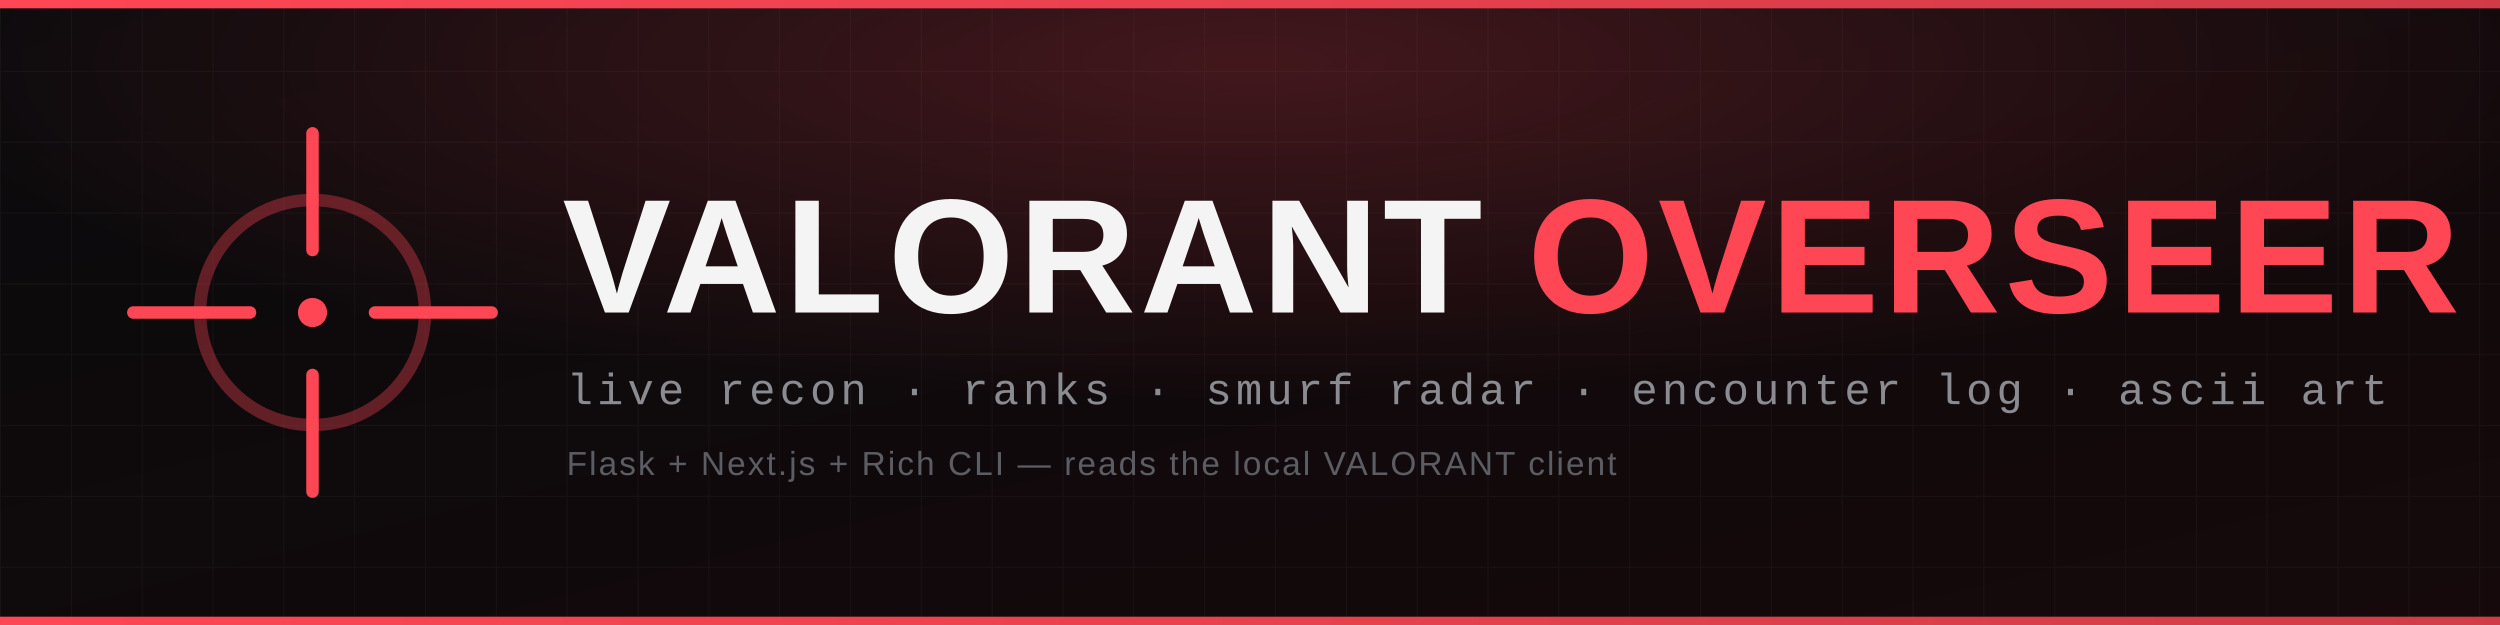
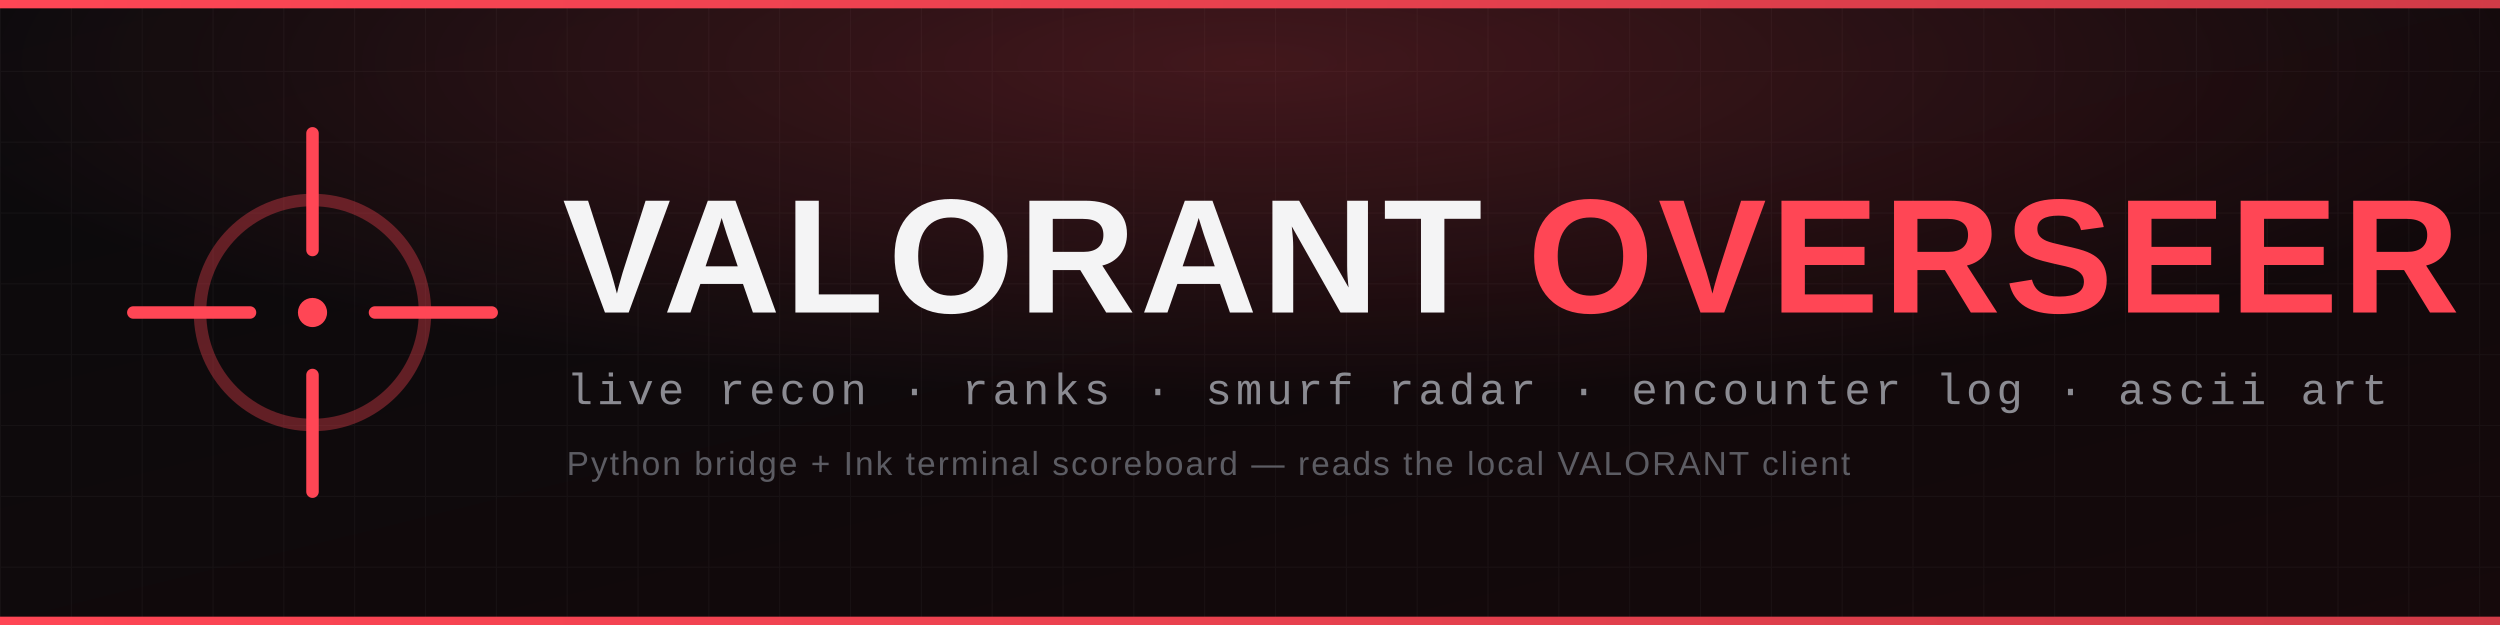
<svg xmlns="http://www.w3.org/2000/svg" width="1200" height="300" viewBox="0 0 1200 300" role="img" aria-label="Valorant Overseer">
  <defs>
    <linearGradient id="bg" x1="0" y1="0" x2="1" y2="1">
      <stop offset="0" stop-color="#0A0A0C" />
      <stop offset="1" stop-color="#15090B" />
    </linearGradient>
    <linearGradient id="red" x1="0" y1="0" x2="1" y2="0">
      <stop offset="0" stop-color="#FF4655" />
      <stop offset="1" stop-color="#D13B47" />
    </linearGradient>
    <radialGradient id="glow" cx="0.5" cy="0.1" r="0.9">
      <stop offset="0" stop-color="#FF4655" stop-opacity="0.22" />
      <stop offset="0.6" stop-color="#FF4655" stop-opacity="0" />
    </radialGradient>
    <pattern id="grid" width="34" height="34" patternUnits="userSpaceOnUse">
      <path d="M34 0H0V34" fill="none" stroke="#FFFFFF" stroke-opacity="0.035" stroke-width="1" />
    </pattern>
  </defs>
  <rect width="1200" height="300" fill="url(#bg)" />
  <rect width="1200" height="300" fill="url(#grid)" />
  <rect width="1200" height="300" fill="url(#glow)" />
  <rect x="0" y="0" width="1200" height="4" fill="url(#red)" />
  <rect x="0" y="296" width="1200" height="4" fill="url(#red)" />
  <g transform="translate(150 150)" stroke="#FF4655" stroke-width="6" fill="none" stroke-linecap="round">
    <circle r="54" stroke-opacity="0.35" />
    <line x1="-86" y1="0" x2="-30" y2="0" />
    <line x1="30" y1="0" x2="86" y2="0" />
    <line x1="0" y1="-86" x2="0" y2="-30" />
    <line x1="0" y1="30" x2="0" y2="86" />
    <circle r="7" fill="#FF4655" stroke="none" />
  </g>
  <text x="270" y="150" font-family="'Segoe UI',Arial,sans-serif" font-size="78" font-weight="800" letter-spacing="2">
    <tspan fill="#F4F4F5">VALORANT</tspan>
    <tspan fill="#FF4655">OVERSEER</tspan>
  </text>
  <text x="272" y="194" font-family="'Consolas','Courier New',monospace" font-size="21" letter-spacing="2" fill="#8B8B92">
    live recon · ranks · smurf radar · encounter log · ascii art
  </text>
  <text x="272" y="228" font-family="'Segoe UI',Arial,sans-serif" font-size="16" letter-spacing="1" fill="#5C5C63">
-     Flask + Next.js + Rich CLI — reads the local VALORANT client
+     Python bridge + Ink terminal scoreboard — reads the local VALORANT client
  </text>
</svg>
